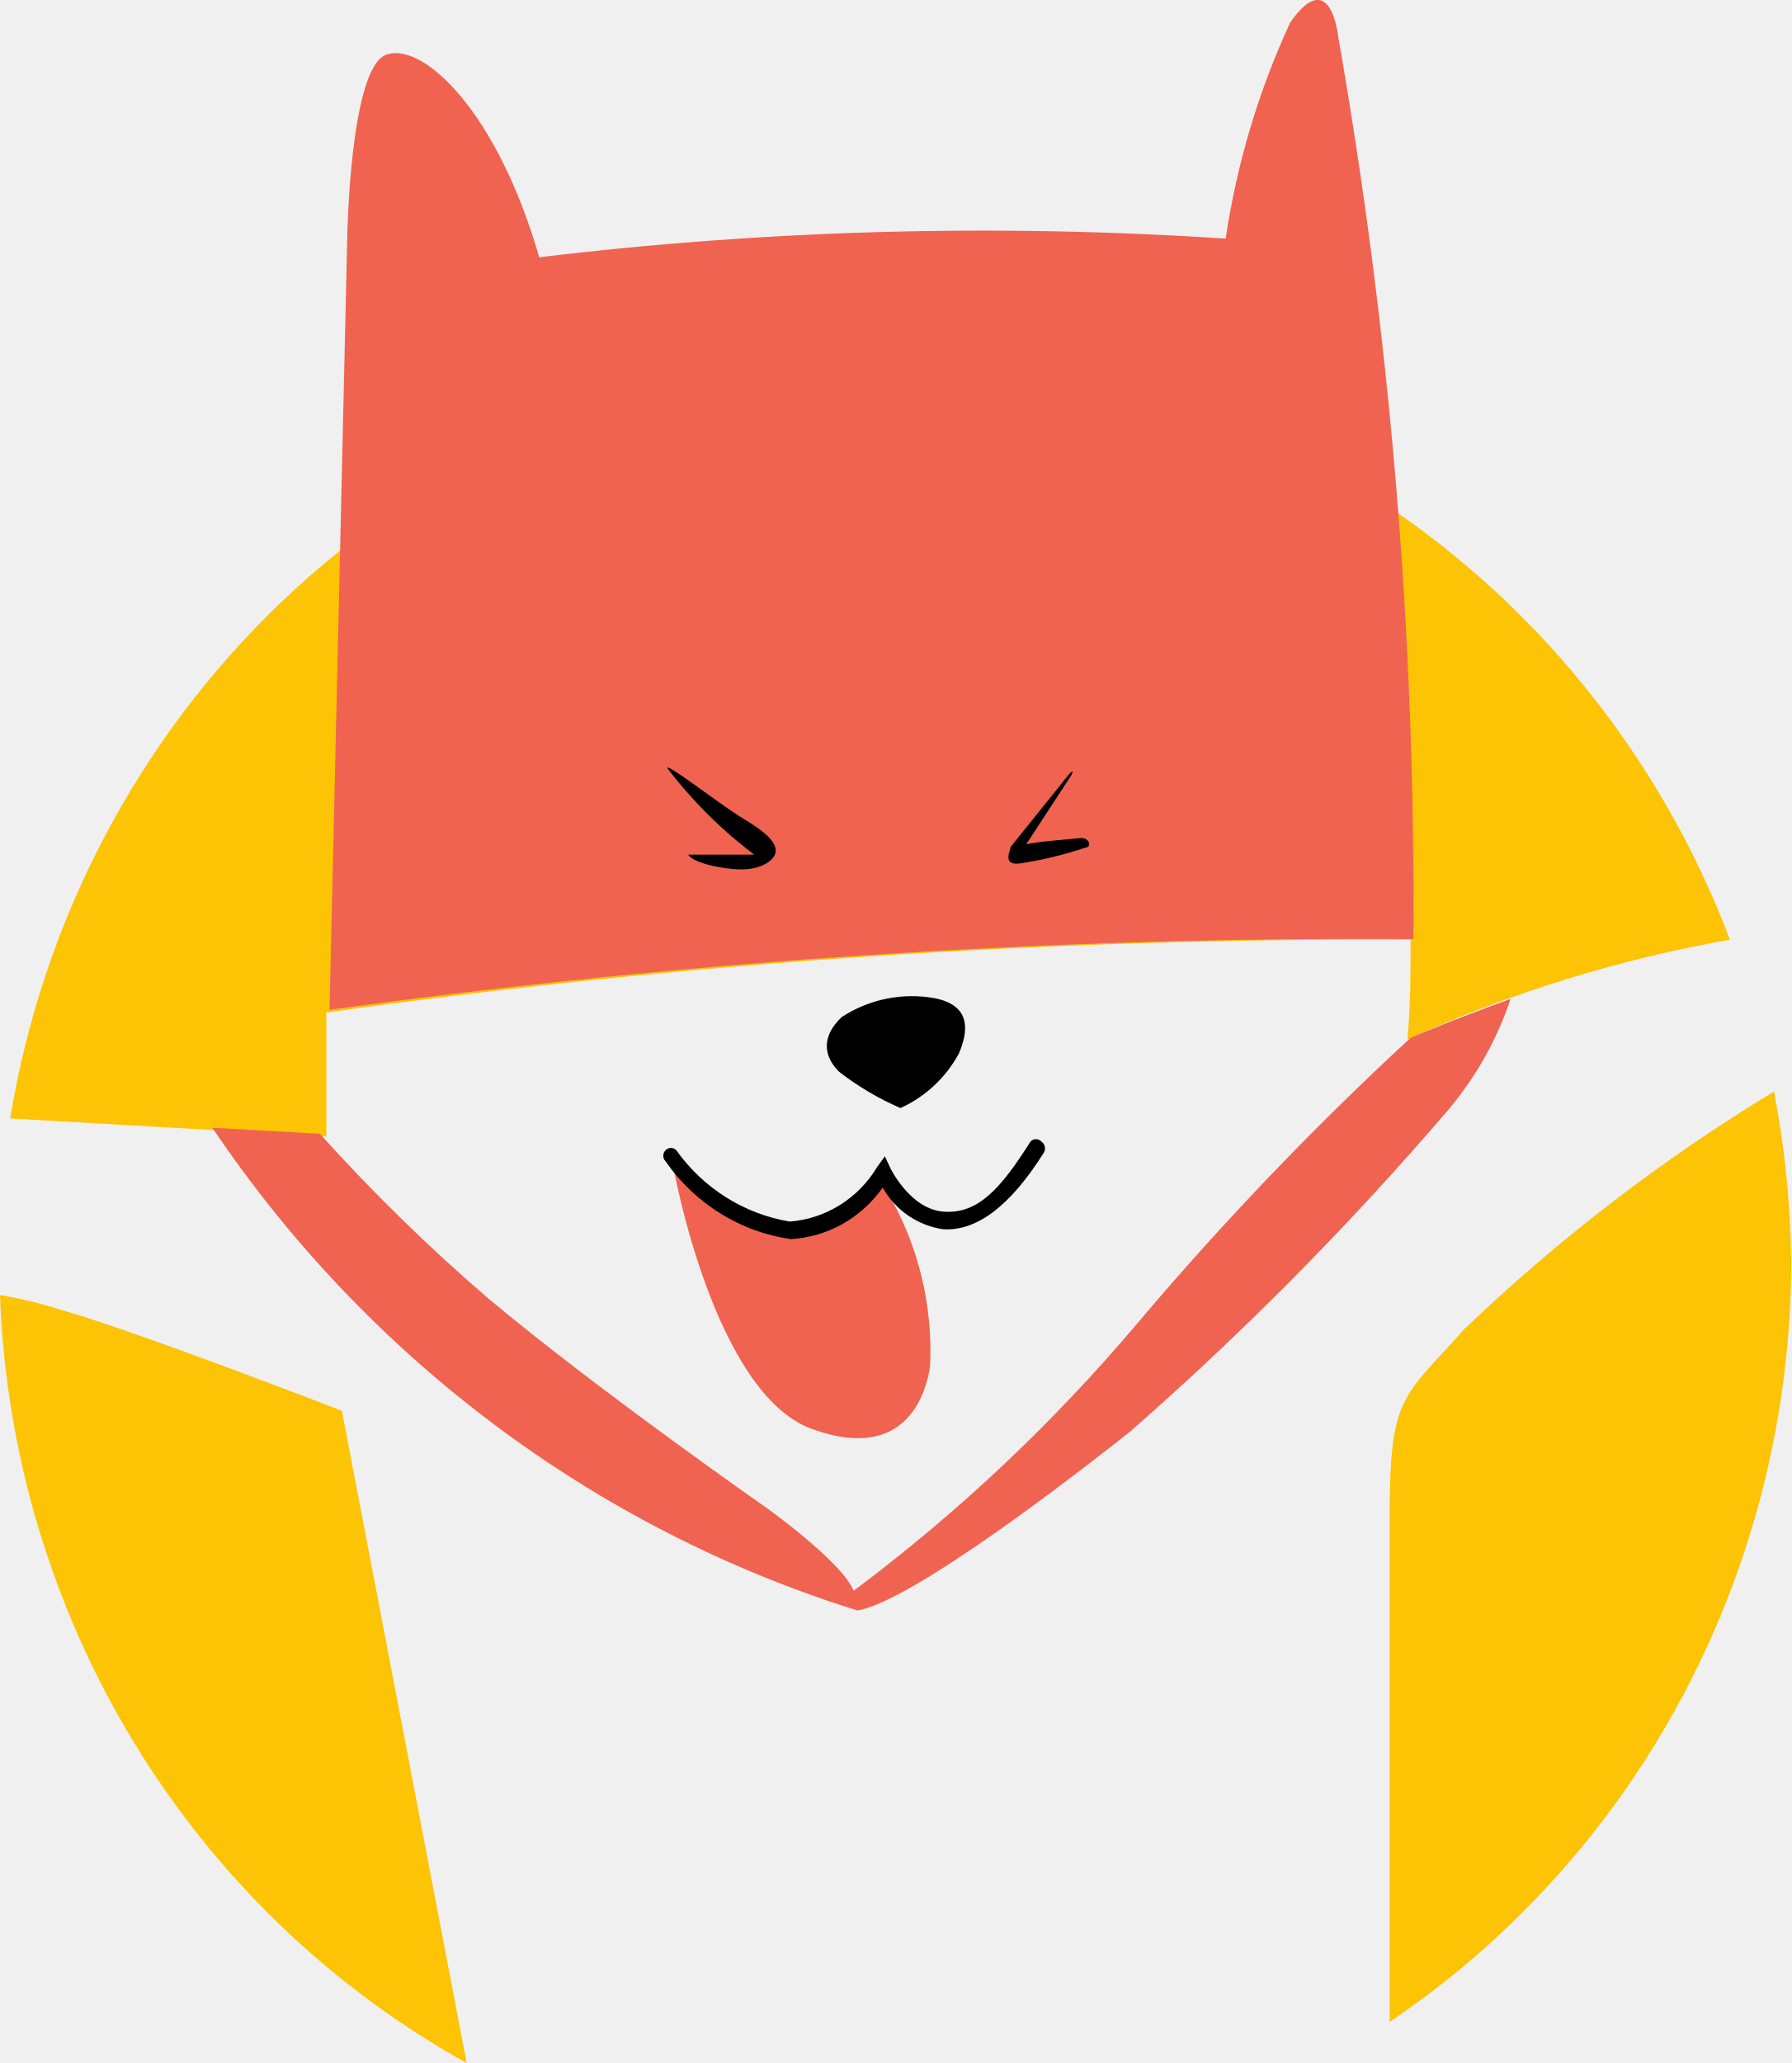
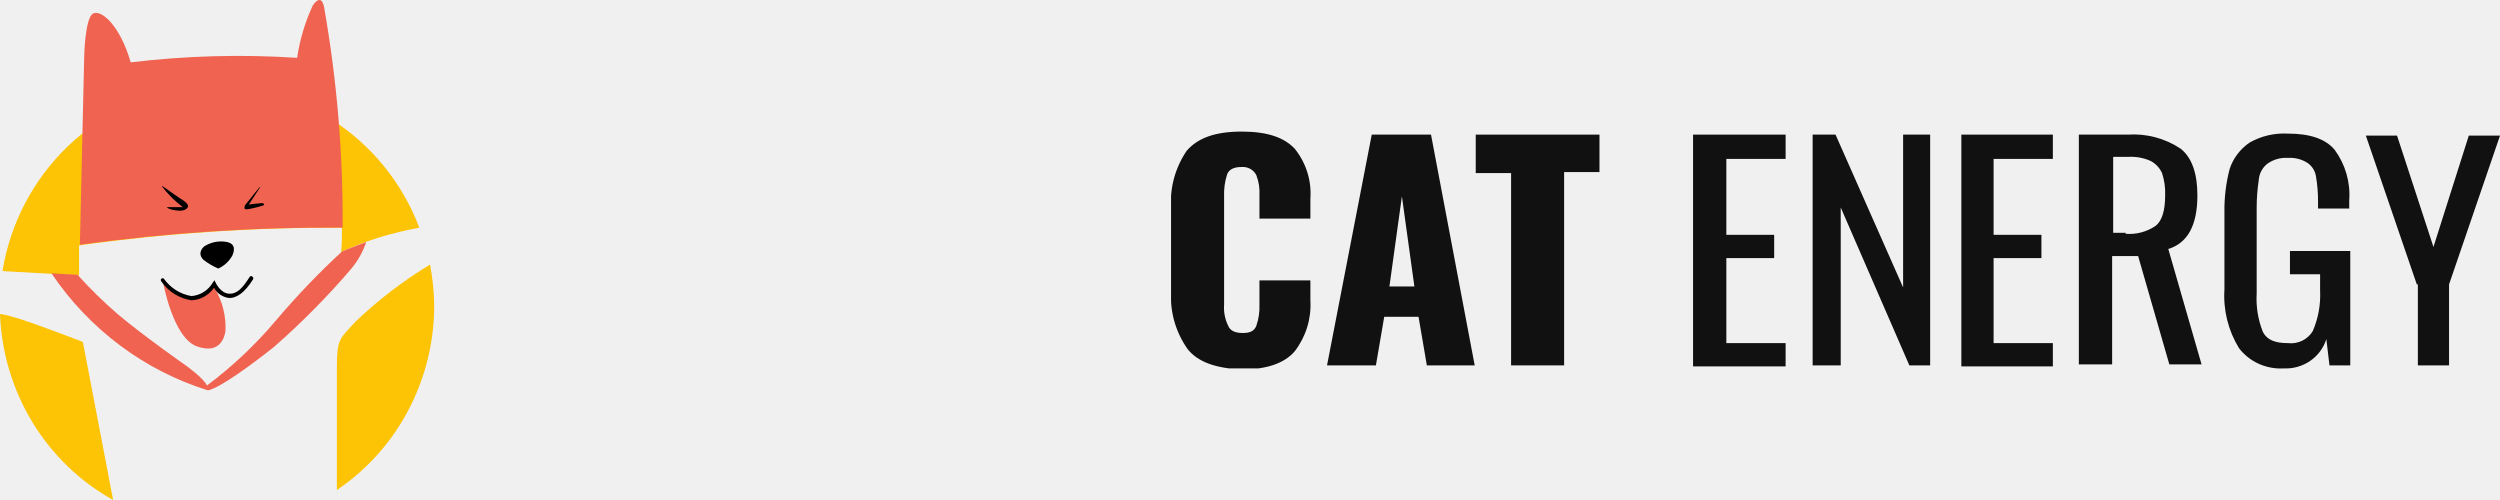
- <svg xmlns="http://www.w3.org/2000/svg" width="33" height="38" viewBox="0 0 33 38" fill="none">
-   <g clip-path="url(#clip0_153_267)">
-     <path d="M6.012 20.935V18.651C12.631 17.724 19.306 17.275 25.988 17.308C25.988 17.914 25.988 18.53 25.929 19.146C27.828 18.287 29.824 17.669 31.871 17.308C30.566 13.864 28.188 10.954 25.104 9.023C22.019 7.093 18.398 6.251 14.798 6.625C11.198 6.999 7.818 8.57 5.178 11.095C2.539 13.62 0.785 16.96 0.188 20.601L6.012 20.935Z" fill="#FDC305" />
-     <path d="M26.978 24.481C25.829 25.774 25.602 25.694 25.602 27.967C25.602 28.887 25.602 32.918 25.602 37.242C27.872 35.712 29.736 33.633 31.027 31.189C32.318 28.746 32.996 26.014 33 23.238C32.987 22.187 32.881 21.139 32.683 20.106C30.631 21.349 28.718 22.816 26.978 24.481Z" fill="#FDC305" />
-     <path d="M6.299 25.987C6.299 25.987 2.545 24.532 1.159 24.138C0.78 24.016 0.392 23.921 0 23.855C0.107 26.771 0.956 29.608 2.463 32.088C3.971 34.568 6.084 36.605 8.597 38L6.299 25.987Z" fill="#FDC305" />
-     <path d="M26.038 17.297C26.078 11.719 25.614 6.148 24.651 0.657C24.651 0.657 24.512 -0.647 23.77 0.414C23.186 1.675 22.786 3.016 22.581 4.395C18.364 4.118 14.13 4.233 9.934 4.739C9.151 2.021 7.775 0.758 7.111 1.01C6.447 1.263 6.398 4.355 6.398 4.355L6.071 18.601C12.688 17.688 19.36 17.252 26.038 17.297Z" fill="#F06351" />
-     <path d="M12.291 14.145C12.291 14.054 13.281 14.832 13.687 15.075C14.093 15.317 14.291 15.499 14.291 15.671C14.291 15.843 14.024 16.014 13.668 16.014C13.311 16.014 12.766 15.893 12.677 15.742H13.608H13.895C13.292 15.286 12.752 14.749 12.291 14.145Z" fill="black" />
-     <path d="M19.699 14.256L18.619 15.6C18.619 15.661 18.451 15.954 18.798 15.903C19.208 15.841 19.612 15.743 20.006 15.61C20.115 15.61 20.075 15.418 19.897 15.438C19.719 15.459 19.214 15.489 18.907 15.55L19.739 14.277C19.739 14.277 19.808 14.145 19.699 14.256Z" fill="black" />
-     <path d="M16.589 20.41C17.048 20.203 17.428 19.848 17.669 19.399C17.946 18.742 17.669 18.48 17.233 18.389C16.637 18.278 16.021 18.4 15.51 18.732C15.123 19.096 15.173 19.46 15.46 19.743C15.808 20.012 16.187 20.236 16.589 20.41Z" fill="black" />
-     <path d="M16.193 21.672C16.082 21.903 15.927 22.109 15.737 22.279C15.455 22.51 15.109 22.645 14.747 22.663C14.226 22.705 13.708 22.55 13.291 22.228C13.095 22.108 12.918 21.958 12.766 21.784C12.667 21.672 12.545 21.582 12.41 21.521C12.41 21.521 13.152 25.663 14.955 26.32C16.758 26.977 17.074 25.562 17.134 25.178C17.193 24.032 16.91 22.894 16.322 21.915C16.302 21.602 16.292 21.804 16.193 21.672Z" fill="#F06351" />
-     <path d="M14.569 22.824C14.108 22.758 13.666 22.597 13.27 22.35C12.873 22.104 12.53 21.777 12.261 21.39C12.248 21.376 12.238 21.361 12.23 21.343C12.223 21.326 12.22 21.307 12.22 21.288C12.22 21.27 12.223 21.251 12.23 21.234C12.238 21.216 12.248 21.201 12.261 21.187C12.274 21.174 12.289 21.163 12.306 21.156C12.323 21.149 12.342 21.145 12.36 21.145C12.379 21.145 12.397 21.149 12.414 21.156C12.431 21.163 12.446 21.174 12.459 21.187C12.959 21.889 13.71 22.361 14.549 22.501C14.877 22.476 15.195 22.371 15.476 22.195C15.757 22.019 15.992 21.778 16.163 21.491L16.302 21.299L16.401 21.511C16.401 21.511 16.767 22.279 17.391 22.319C18.015 22.36 18.431 21.905 18.986 21.026C18.999 21.012 19.014 21.002 19.031 20.994C19.048 20.987 19.067 20.983 19.085 20.983C19.103 20.983 19.122 20.987 19.139 20.994C19.156 21.002 19.171 21.012 19.184 21.026C19.216 21.047 19.239 21.079 19.248 21.117C19.257 21.154 19.252 21.194 19.233 21.228C18.6 22.238 17.976 22.683 17.372 22.642C17.142 22.608 16.923 22.521 16.73 22.389C16.538 22.256 16.378 22.08 16.262 21.875C16.067 22.152 15.814 22.381 15.521 22.546C15.228 22.71 14.903 22.805 14.569 22.824Z" fill="black" />
-     <path d="M25.988 19.116C24.21 20.757 22.533 22.508 20.967 24.36C19.41 26.205 17.653 27.863 15.727 29.301C15.51 28.765 14.123 27.775 14.123 27.775C14.123 27.775 11.023 25.613 8.993 23.915C7.898 22.973 6.862 21.961 5.893 20.884L3.912 20.773C6.774 25.022 10.964 28.157 15.797 29.665C16.649 29.523 19.035 27.785 20.818 26.371C22.917 24.534 24.883 22.545 26.701 20.42C27.199 19.825 27.582 19.139 27.83 18.399C26.741 18.793 25.988 19.116 25.988 19.116Z" fill="#F06351" />
+ <svg xmlns="http://www.w3.org/2000/svg" width="190" height="38" viewBox="0 0 190 38" fill="none">
+   <path d="M6.012 20.935V18.651C12.631 17.724 19.306 17.275 25.988 17.308C25.988 17.914 25.988 18.53 25.929 19.146C27.828 18.287 29.824 17.669 31.871 17.308C30.566 13.864 28.188 10.954 25.104 9.023C22.019 7.093 18.398 6.251 14.798 6.625C11.198 6.999 7.818 8.57 5.178 11.095C2.539 13.62 0.785 16.96 0.188 20.601L6.012 20.935Z" fill="#FDC305" />
+   <path d="M26.978 24.481C25.829 25.774 25.602 25.694 25.602 27.967C25.602 28.887 25.602 32.918 25.602 37.242C27.872 35.712 29.736 33.633 31.027 31.189C32.318 28.746 32.996 26.014 33 23.238C32.987 22.187 32.881 21.139 32.683 20.106C30.631 21.349 28.718 22.816 26.978 24.481Z" fill="#FDC305" />
+   <path d="M6.299 25.987C6.299 25.987 2.545 24.532 1.159 24.138C0.78 24.016 0.392 23.921 0 23.855C0.107 26.771 0.956 29.608 2.463 32.088C3.971 34.568 6.084 36.605 8.597 38L6.299 25.987Z" fill="#FDC305" />
+   <path d="M26.038 17.297C26.078 11.719 25.614 6.148 24.651 0.657C24.651 0.657 24.512 -0.647 23.77 0.414C23.186 1.675 22.786 3.016 22.581 4.395C18.364 4.118 14.13 4.233 9.934 4.739C9.151 2.021 7.775 0.758 7.111 1.01C6.447 1.263 6.398 4.355 6.398 4.355L6.071 18.601C12.688 17.688 19.36 17.252 26.038 17.297Z" fill="#F06351" />
+   <path d="M12.291 14.145C12.291 14.054 13.281 14.832 13.687 15.075C14.093 15.317 14.291 15.499 14.291 15.671C14.291 15.843 14.024 16.014 13.668 16.014C13.311 16.014 12.766 15.893 12.677 15.742H13.608H13.895C13.292 15.286 12.752 14.749 12.291 14.145Z" fill="black" />
+   <path d="M19.699 14.256L18.619 15.6C18.619 15.661 18.451 15.954 18.798 15.903C19.208 15.841 19.612 15.743 20.006 15.61C20.115 15.61 20.075 15.418 19.897 15.438C19.719 15.459 19.214 15.489 18.907 15.55L19.739 14.277C19.739 14.277 19.808 14.145 19.699 14.256Z" fill="black" />
+   <path d="M16.589 20.41C17.048 20.203 17.428 19.848 17.669 19.399C17.946 18.742 17.669 18.48 17.233 18.389C16.637 18.278 16.021 18.4 15.51 18.732C15.123 19.096 15.173 19.46 15.46 19.743C15.808 20.012 16.187 20.236 16.589 20.41Z" fill="black" />
+   <path d="M16.193 21.672C16.082 21.903 15.927 22.109 15.737 22.279C15.455 22.51 15.109 22.645 14.747 22.663C14.226 22.705 13.708 22.55 13.291 22.228C13.095 22.108 12.918 21.958 12.766 21.784C12.667 21.672 12.545 21.582 12.41 21.521C12.41 21.521 13.152 25.663 14.955 26.32C16.758 26.977 17.074 25.562 17.134 25.178C17.193 24.032 16.91 22.894 16.322 21.915C16.302 21.602 16.292 21.804 16.193 21.672Z" fill="#F06351" />
+   <path d="M14.569 22.824C14.108 22.758 13.666 22.597 13.27 22.35C12.873 22.104 12.53 21.777 12.261 21.39C12.248 21.376 12.238 21.361 12.23 21.343C12.223 21.326 12.22 21.307 12.22 21.288C12.22 21.27 12.223 21.251 12.23 21.234C12.238 21.216 12.248 21.201 12.261 21.187C12.274 21.174 12.289 21.163 12.306 21.156C12.323 21.149 12.342 21.145 12.36 21.145C12.379 21.145 12.397 21.149 12.414 21.156C12.431 21.163 12.446 21.174 12.459 21.187C12.959 21.889 13.71 22.361 14.549 22.501C14.877 22.476 15.195 22.371 15.476 22.195C15.757 22.019 15.992 21.778 16.163 21.491L16.302 21.299L16.401 21.511C16.401 21.511 16.767 22.279 17.391 22.319C18.015 22.36 18.431 21.905 18.986 21.026C18.999 21.012 19.014 21.002 19.031 20.994C19.048 20.987 19.067 20.983 19.085 20.983C19.103 20.983 19.122 20.987 19.139 20.994C19.156 21.002 19.171 21.012 19.184 21.026C19.216 21.047 19.239 21.079 19.248 21.117C19.257 21.154 19.252 21.194 19.233 21.228C18.6 22.238 17.976 22.683 17.372 22.642C17.142 22.608 16.923 22.521 16.73 22.389C16.538 22.256 16.378 22.08 16.262 21.875C16.067 22.152 15.814 22.381 15.521 22.546C15.228 22.71 14.903 22.805 14.569 22.824Z" fill="black" />
+   <path d="M25.988 19.116C24.21 20.757 22.533 22.508 20.967 24.36C19.41 26.205 17.653 27.863 15.727 29.301C15.51 28.765 14.123 27.775 14.123 27.775C14.123 27.775 11.023 25.613 8.993 23.915C7.898 22.973 6.862 21.961 5.893 20.884L3.912 20.773C6.774 25.022 10.964 28.157 15.797 29.665C16.649 29.523 19.035 27.785 20.818 26.371C22.917 24.534 24.883 22.545 26.701 20.42C27.199 19.825 27.582 19.139 27.83 18.399C26.741 18.793 25.988 19.116 25.988 19.116Z" fill="#F06351" />
+   <g clip-path="url(#clip0_119327_500)">
+     <path d="M90.264 26.538C89.37 25.276 88.925 23.763 89 22.231V15.846C88.892 14.298 89.308 12.758 90.186 11.461C91.055 10.461 92.398 10 94.374 10C96.35 10 97.614 10.461 98.404 11.308C99.263 12.379 99.685 13.721 99.59 15.077V16.615H95.718V14.846C95.749 14.323 95.668 13.799 95.48 13.308C95.38 13.109 95.221 12.945 95.024 12.835C94.827 12.726 94.6 12.676 94.374 12.692C93.821 12.692 93.426 12.846 93.268 13.231C93.089 13.777 93.009 14.35 93.031 14.923V23.154C92.989 23.71 93.098 24.267 93.347 24.769C93.505 25.154 93.9 25.308 94.453 25.308C95.006 25.308 95.322 25.154 95.48 24.769C95.66 24.249 95.74 23.702 95.718 23.154V21.308H99.59V22.846C99.67 24.224 99.251 25.585 98.404 26.692C97.614 27.615 96.271 28.077 94.374 28.077C92.477 28 91.055 27.538 90.264 26.538Z" fill="#111111" />
+     <path d="M104.253 10.231H108.757L112.077 27.769H108.441L107.809 24.077H105.201L104.569 27.769H100.854L104.253 10.231ZM107.493 21.769L106.545 14.923L105.596 21.769H107.493Z" fill="#111111" />
+     <path d="M114.843 13.154H112.156V10.231H121.56V13.077H118.873V27.769H114.843V13.154Z" fill="#111111" />
+     <path d="M128.752 10.231H135.707V12.077H131.202V17.846H134.837V19.615H131.202V26.077H135.707V27.846H128.673V10.231H128.752Z" fill="#111111" />
+     <path d="M137.761 10.231H139.5L144.637 21.846V10.231H146.692V27.769H145.111L139.895 15.769V27.769H137.761V10.231Z" fill="#111111" />
+     <path d="M149.063 10.231H156.017V12.077H151.513V17.846H155.148V19.615H151.513V26.077H156.017V27.846H149.063V10.231Z" fill="#111111" />
+     <path d="M158.072 10.231H161.707C163.137 10.135 164.559 10.514 165.738 11.308C166.607 12 167.002 13.231 167.002 14.846C167.002 17.077 166.291 18.462 164.79 18.923L167.318 27.692H164.869L162.498 19.462H160.522V27.692H157.993V10.231H158.072ZM161.549 17.769C162.364 17.835 163.176 17.616 163.841 17.154C164.315 16.769 164.552 16 164.552 14.846C164.574 14.273 164.494 13.7 164.315 13.154C164.137 12.762 163.832 12.437 163.446 12.231C162.902 11.989 162.304 11.884 161.707 11.923H160.601V17.692H161.549V17.769Z" fill="#111111" />
+     <path d="M170.164 26.462C169.342 25.117 168.956 23.562 169.057 22V16.154C169.038 15.039 169.171 13.927 169.452 12.846C169.717 12.039 170.244 11.337 170.954 10.846C171.836 10.338 172.854 10.097 173.878 10.154C175.538 10.154 176.723 10.539 177.434 11.385C178.252 12.502 178.644 13.862 178.541 15.231V15.846H176.17V15.308C176.173 14.664 176.12 14.02 176.012 13.385C175.945 12.983 175.718 12.623 175.379 12.385C174.935 12.101 174.408 11.966 173.878 12C173.311 11.965 172.75 12.128 172.297 12.461C172.111 12.614 171.959 12.802 171.851 13.013C171.742 13.225 171.679 13.456 171.665 13.692C171.561 14.38 171.508 15.074 171.507 15.769V22.308C171.449 23.304 171.61 24.301 171.981 25.231C172.297 25.846 172.93 26.077 173.878 26.077C174.252 26.122 174.632 26.059 174.97 25.895C175.307 25.73 175.587 25.473 175.775 25.154C176.192 24.181 176.381 23.13 176.328 22.077V20.846H174.036V19.077H178.62V27.769H177.039L176.802 25.769C176.595 26.439 176.163 27.023 175.576 27.427C174.989 27.831 174.28 28.033 173.562 28C172.909 28.037 172.256 27.916 171.663 27.648C171.07 27.379 170.555 26.972 170.164 26.462Z" fill="#111111" />
+     <path d="M183.678 21.615L179.805 10.308H182.176L184.942 18.769L187.629 10.308H190L186.128 21.615V27.769H183.757V21.615H183.678Z" fill="#111111" />
  </g>
  <defs>
-     <clipPath id="clip0_153_267">
-       <rect width="33" height="38" fill="white" />
+     <clipPath id="clip0_119327_500">
+       <rect width="101" height="18" fill="white" transform="translate(89 10)" />
    </clipPath>
  </defs>
</svg>
